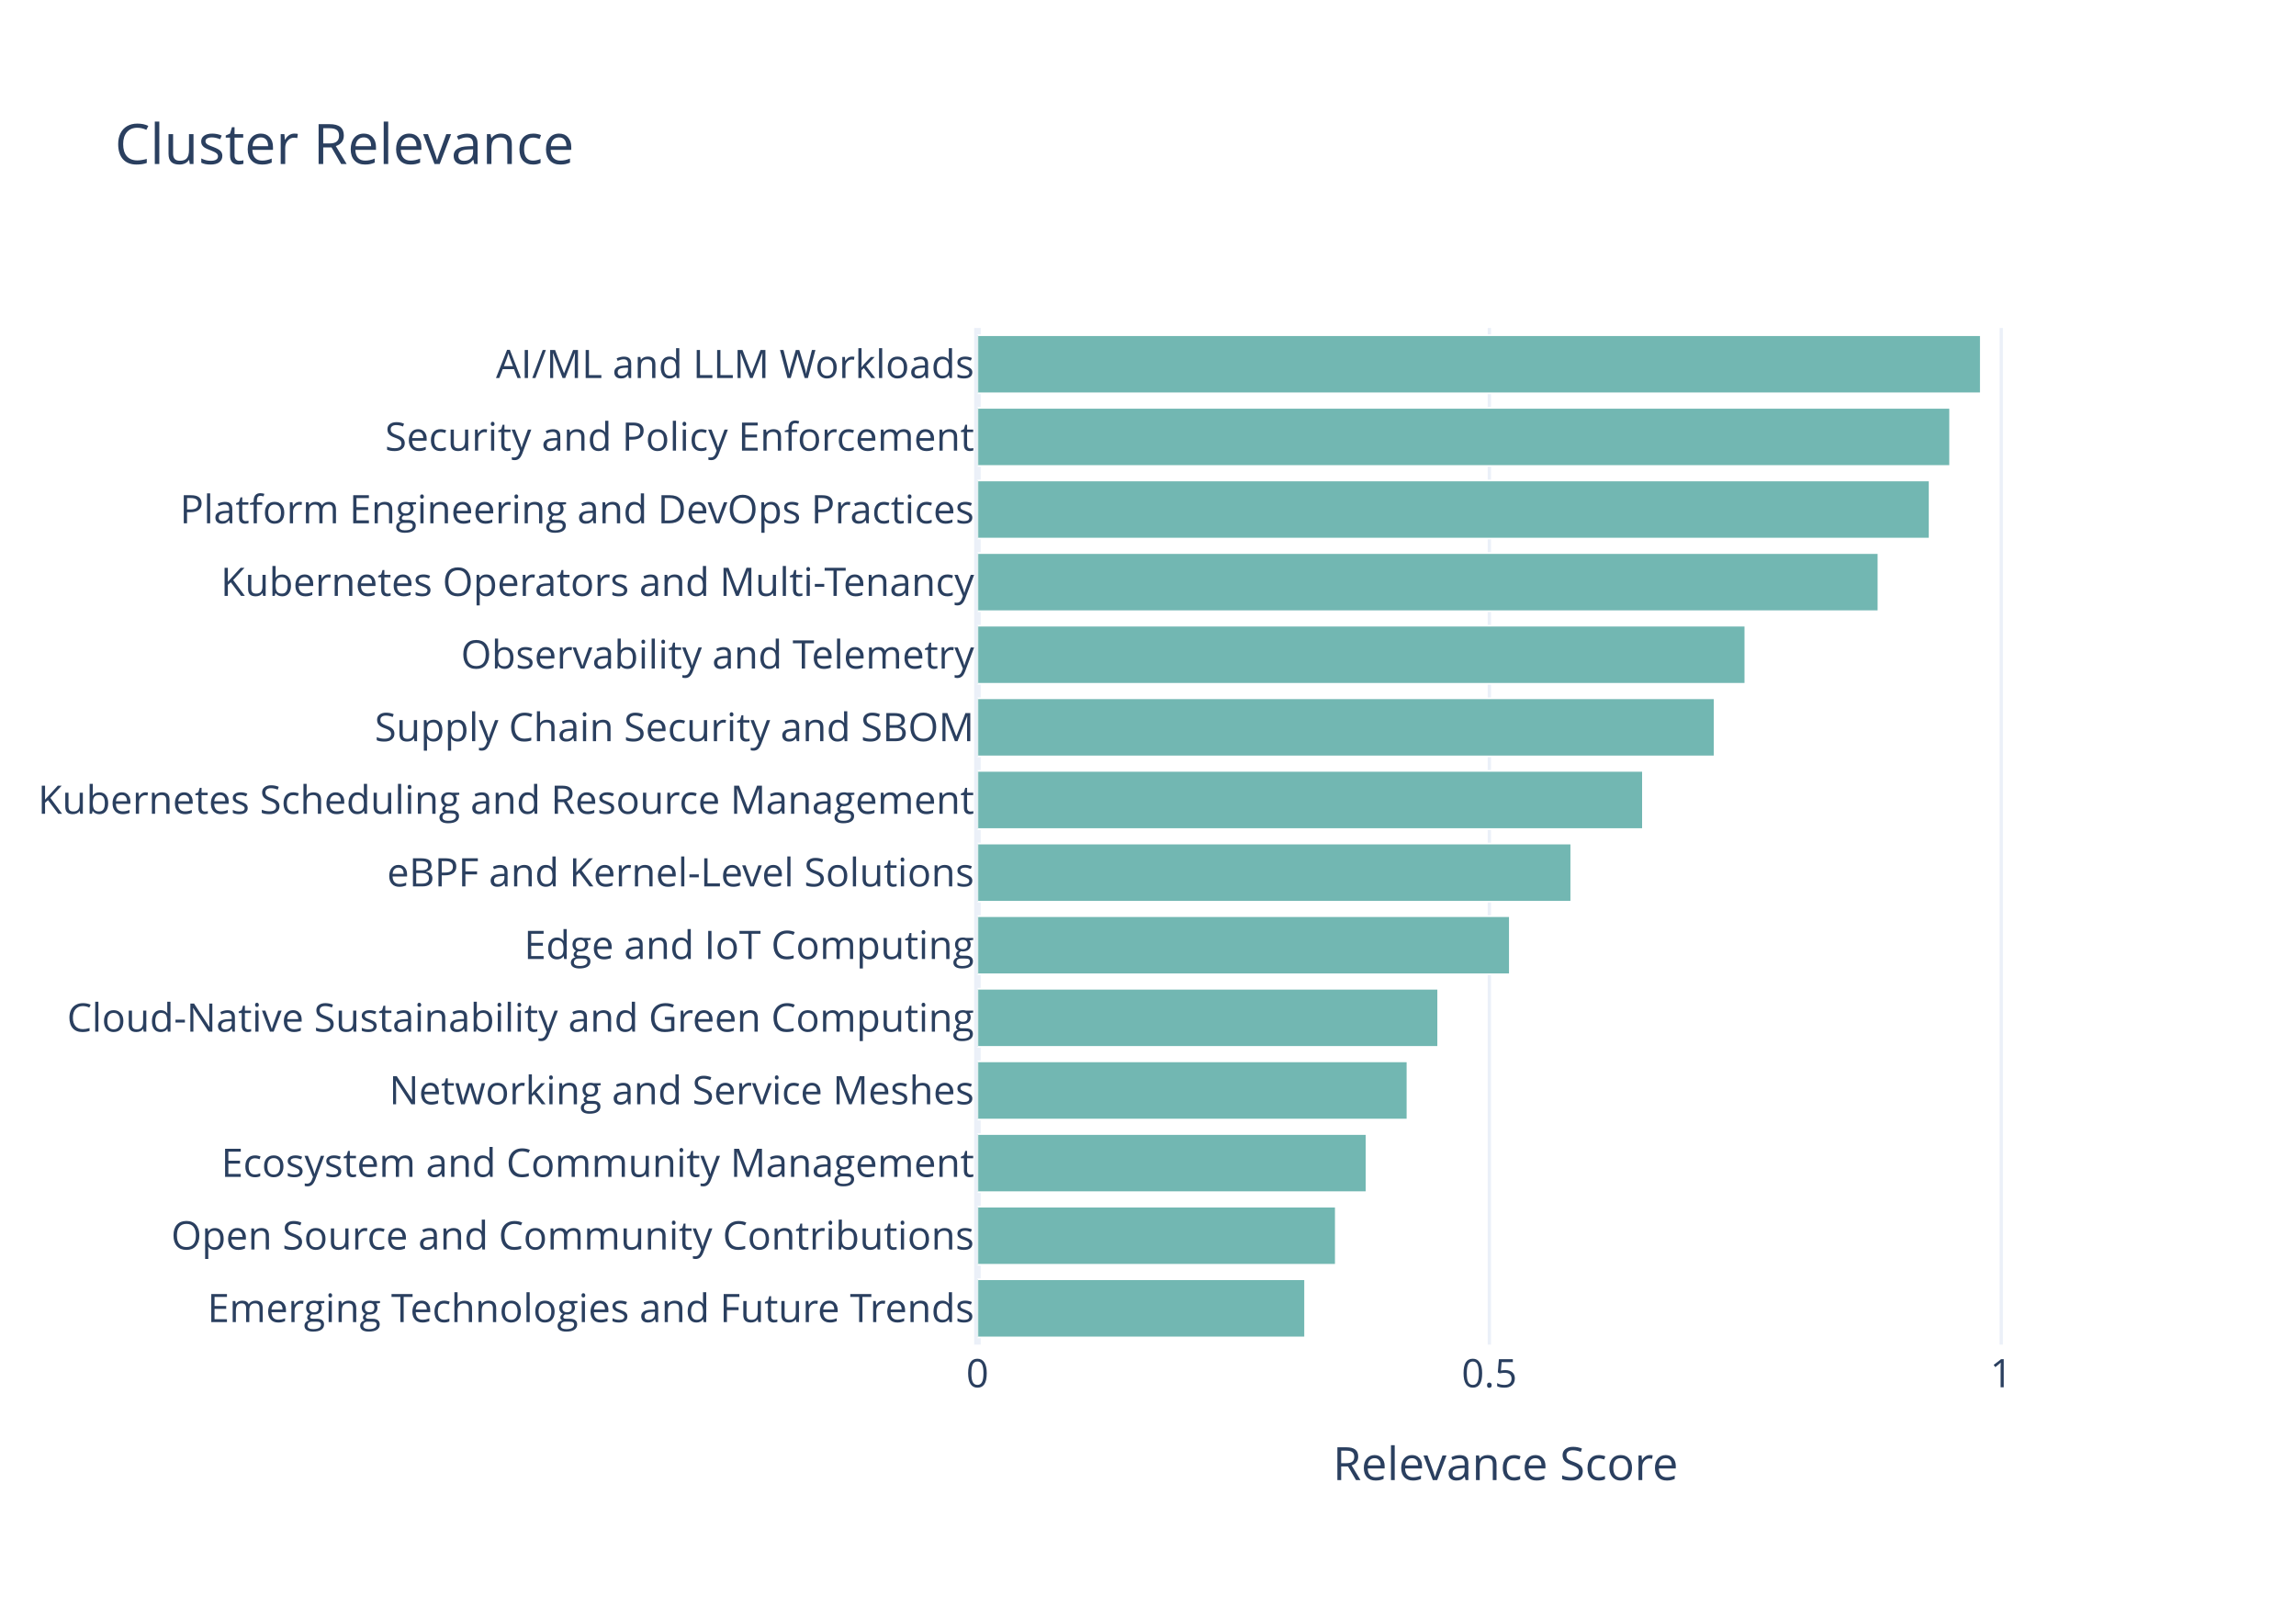
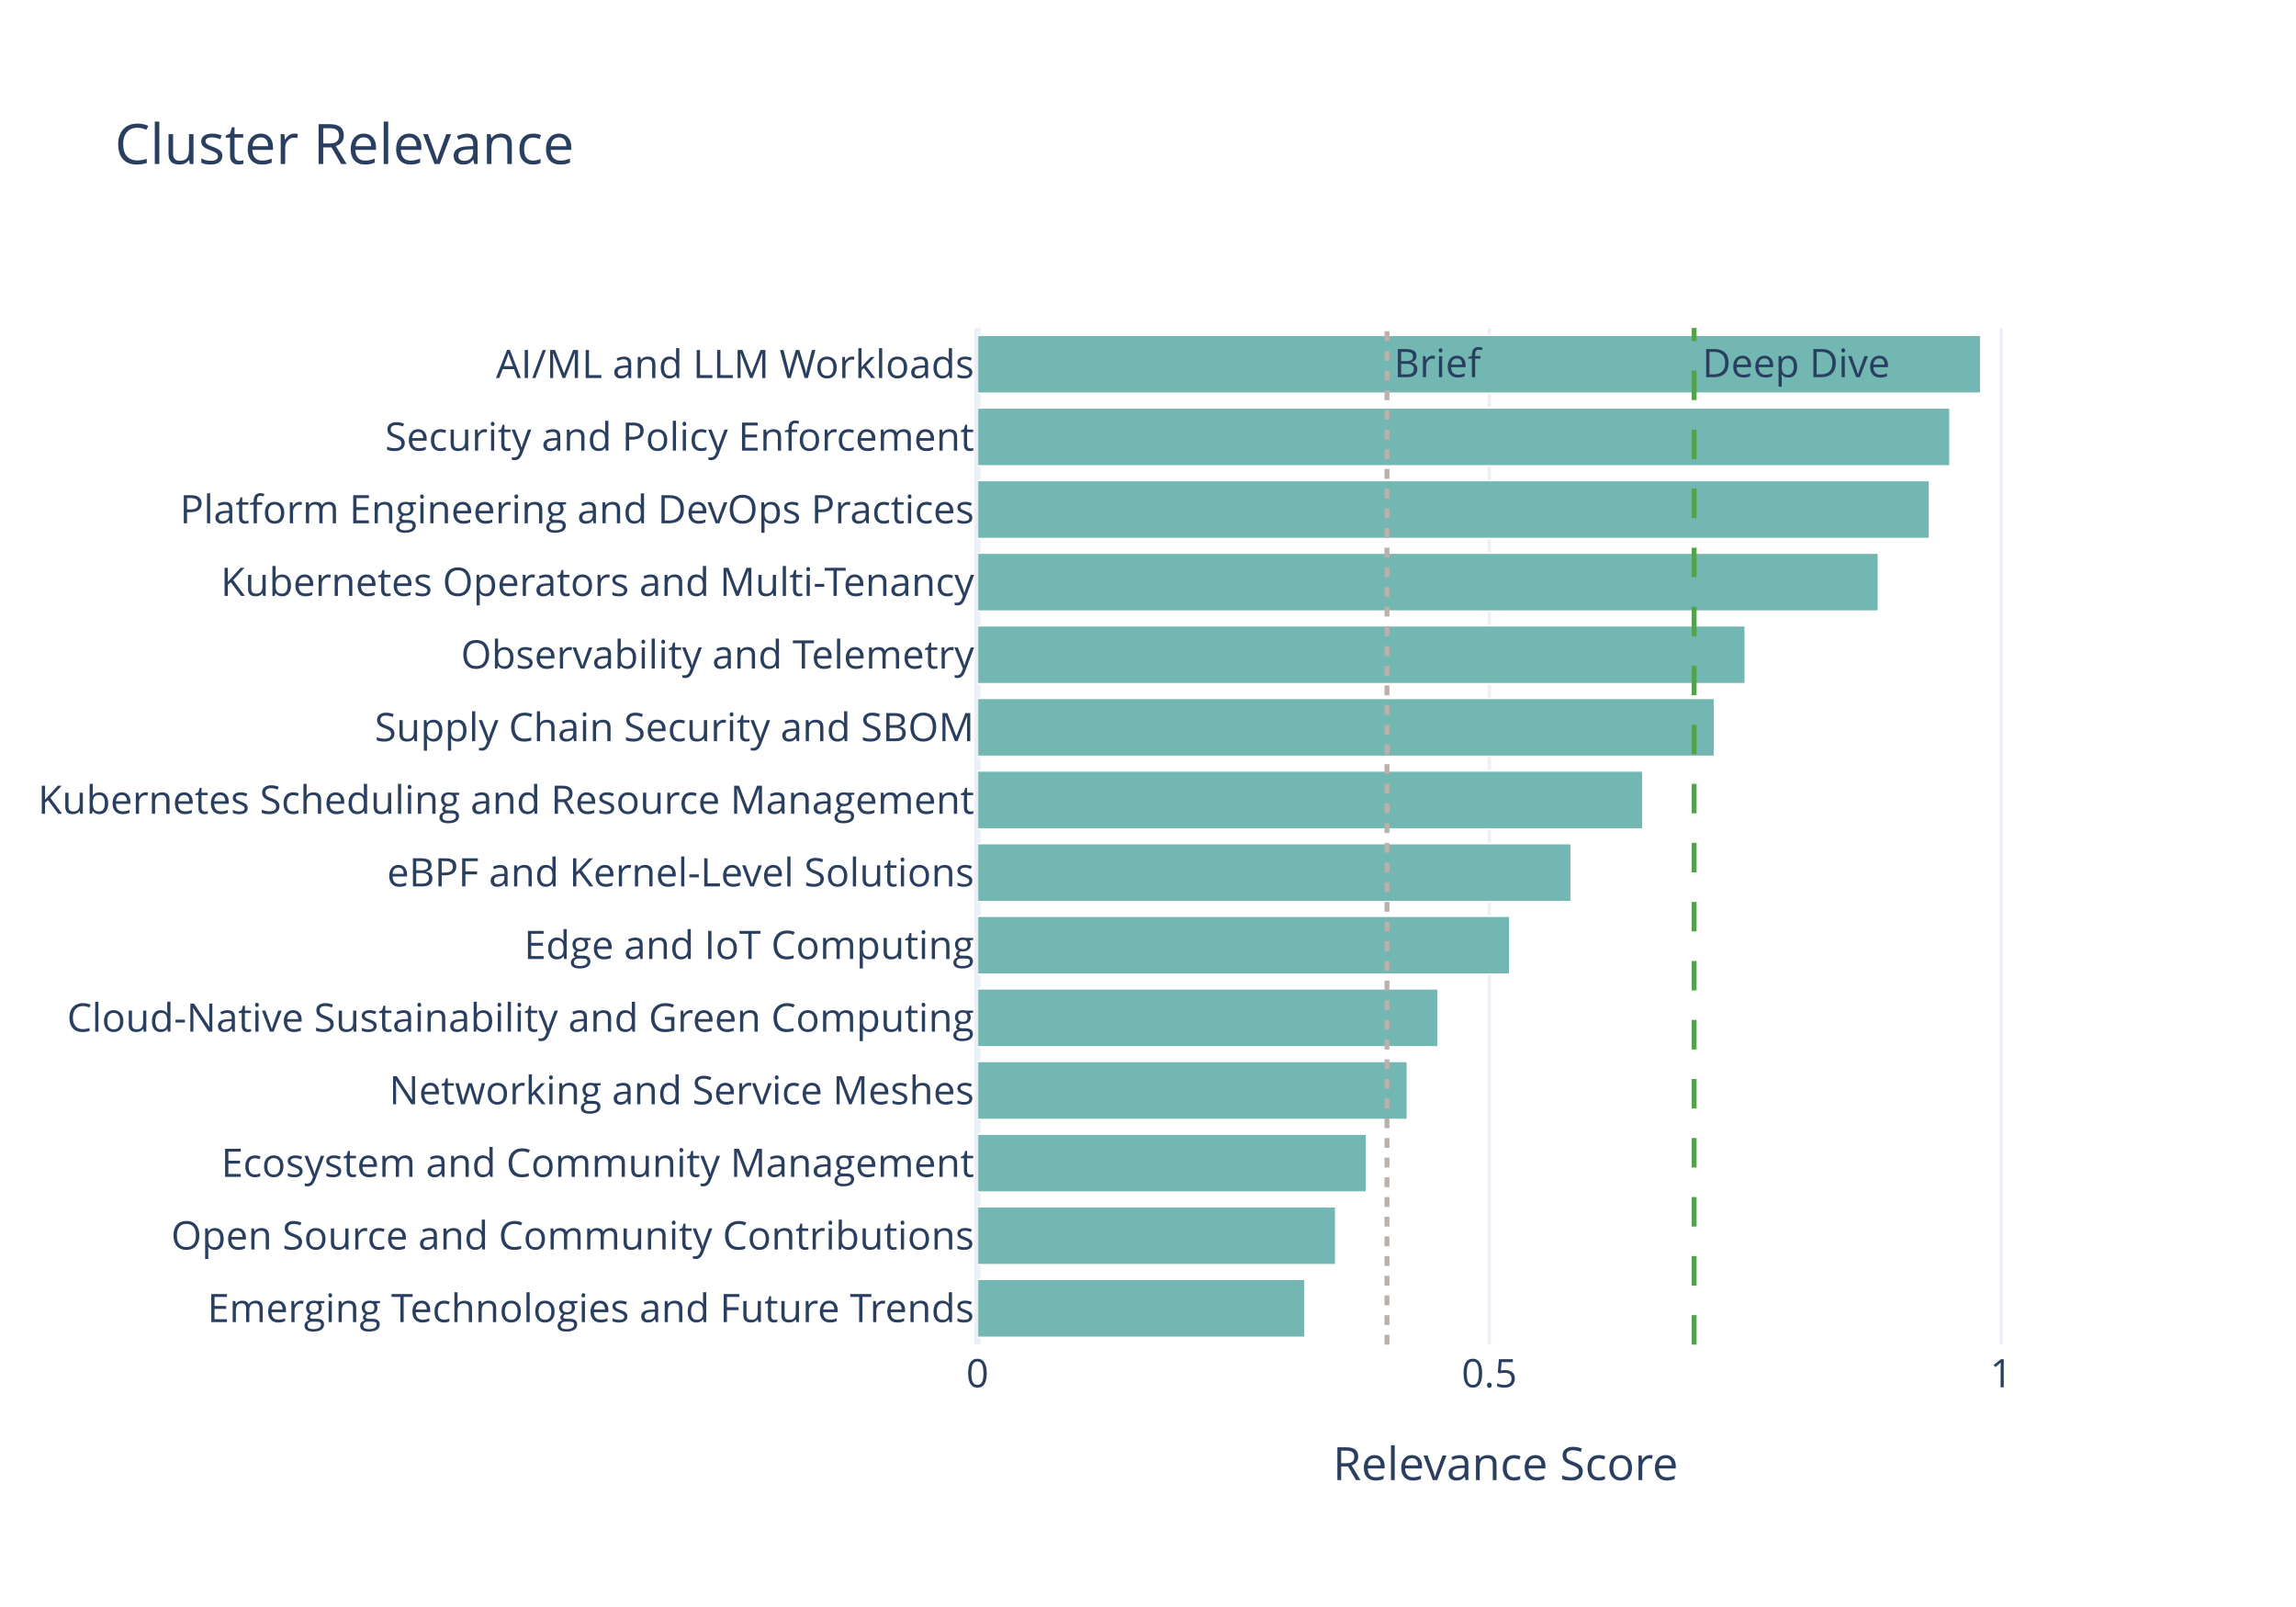
<svg xmlns="http://www.w3.org/2000/svg" class="main-svg" width="700" height="490" style="" viewBox="0 0 700 490">
  <rect x="0" y="0" width="700" height="490" style="fill: rgb(255, 255, 255); fill-opacity: 1;" />
-   <defs id="defs-592bc6">
+   <defs id="defs-9aed5e">
    <g class="clips">
-       <clipPath id="clip592bc6xyplot" class="plotclip">
+       <clipPath id="clip9aed5exyplot" class="plotclip">
        <rect width="322" height="310" />
      </clipPath>
-       <clipPath class="axesclip" id="clip592bc6x">
+       <clipPath class="axesclip" id="clip9aed5ex">
        <rect x="298" y="0" width="322" height="490" />
      </clipPath>
-       <clipPath class="axesclip" id="clip592bc6y">
+       <clipPath class="axesclip" id="clip9aed5ey">
        <rect x="0" y="100" width="700" height="310" />
      </clipPath>
-       <clipPath class="axesclip" id="clip592bc6xy">
+       <clipPath class="axesclip" id="clip9aed5exy">
        <rect x="298" y="100" width="322" height="310" />
      </clipPath>
    </g>
    <g class="gradients" />
    <g class="patterns" />
  </defs>
  <g class="bglayer" />
  <g class="layer-below">
    <g class="imagelayer" />
    <g class="shapelayer" />
  </g>
  <g class="cartesianlayer">
    <g class="subplot xy">
      <g class="layer-subplot">
        <g class="shapelayer" />
        <g class="imagelayer" />
      </g>
      <g class="minor-gridlayer">
        <g class="x" />
        <g class="y" />
      </g>
      <g class="gridlayer">
        <g class="x">
          <path class="xgrid crisp" transform="translate(454.07,0)" d="M0,100v310" style="stroke: rgb(235, 240, 248); stroke-opacity: 1; stroke-width: 1px;" />
          <path class="xgrid crisp" transform="translate(610.14,0)" d="M0,100v310" style="stroke: rgb(235, 240, 248); stroke-opacity: 1; stroke-width: 1px;" />
        </g>
        <g class="y" />
      </g>
      <g class="zerolinelayer">
        <path class="xzl zl crisp" transform="translate(298,0)" d="M0,100v310" style="stroke: rgb(235, 240, 248); stroke-opacity: 1; stroke-width: 2px;" />
      </g>
      <g class="layer-between">
        <g class="shapelayer" />
        <g class="imagelayer" />
      </g>
      <path class="xlines-below" />
      <path class="ylines-below" />
      <g class="overlines-below" />
      <g class="xaxislayer-below" />
      <g class="yaxislayer-below" />
      <g class="overaxes-below" />
      <g class="overplot">
-         <g class="xy" transform="translate(298,100)" clip-path="url(#clip592bc6xyplot)">
+         <g class="xy" transform="translate(298,100)" clip-path="url(#clip9aed5exyplot)">
          <g class="barlayer mlayer">
            <g class="trace bars" style="opacity: 1;">
              <g class="points">
                <g class="point">
                  <path d="M0,2.21V19.93H305.9V2.21Z" style="vector-effect: none; opacity: 1; stroke-width: 0.5px; fill: rgb(114, 183, 178); fill-opacity: 1; stroke: rgb(255, 255, 255); stroke-opacity: 1;" />
                </g>
                <g class="point">
                  <path d="M0,24.36V42.07H296.54V24.36Z" style="vector-effect: none; opacity: 1; stroke-width: 0.5px; fill: rgb(114, 183, 178); fill-opacity: 1; stroke: rgb(255, 255, 255); stroke-opacity: 1;" />
                </g>
                <g class="point">
                  <path d="M0,46.5V64.21H290.29V46.5Z" style="vector-effect: none; opacity: 1; stroke-width: 0.5px; fill: rgb(114, 183, 178); fill-opacity: 1; stroke: rgb(255, 255, 255); stroke-opacity: 1;" />
                </g>
                <g class="point">
                  <path d="M0,68.64V86.36H274.69V68.64Z" style="vector-effect: none; opacity: 1; stroke-width: 0.5px; fill: rgb(114, 183, 178); fill-opacity: 1; stroke: rgb(255, 255, 255); stroke-opacity: 1;" />
                </g>
                <g class="point">
                  <path d="M0,90.79V108.5H234.11V90.79Z" style="vector-effect: none; opacity: 1; stroke-width: 0.5px; fill: rgb(114, 183, 178); fill-opacity: 1; stroke: rgb(255, 255, 255); stroke-opacity: 1;" />
                </g>
                <g class="point">
                  <path d="M0,112.93V130.64H224.74V112.93Z" style="vector-effect: none; opacity: 1; stroke-width: 0.5px; fill: rgb(114, 183, 178); fill-opacity: 1; stroke: rgb(255, 255, 255); stroke-opacity: 1;" />
                </g>
                <g class="point">
                  <path d="M0,135.07V152.79H202.89V135.07Z" style="vector-effect: none; opacity: 1; stroke-width: 0.5px; fill: rgb(114, 183, 178); fill-opacity: 1; stroke: rgb(255, 255, 255); stroke-opacity: 1;" />
                </g>
                <g class="point">
                  <path d="M0,157.21V174.93H181.04V157.21Z" style="vector-effect: none; opacity: 1; stroke-width: 0.5px; fill: rgb(114, 183, 178); fill-opacity: 1; stroke: rgb(255, 255, 255); stroke-opacity: 1;" />
                </g>
                <g class="point">
                  <path d="M0,179.36V197.07H162.31V179.36Z" style="vector-effect: none; opacity: 1; stroke-width: 0.5px; fill: rgb(114, 183, 178); fill-opacity: 1; stroke: rgb(255, 255, 255); stroke-opacity: 1;" />
                </g>
                <g class="point">
                  <path d="M0,201.5V219.21H140.46V201.5Z" style="vector-effect: none; opacity: 1; stroke-width: 0.5px; fill: rgb(114, 183, 178); fill-opacity: 1; stroke: rgb(255, 255, 255); stroke-opacity: 1;" />
                </g>
                <g class="point">
                  <path d="M0,223.64V241.36H131.1V223.64Z" style="vector-effect: none; opacity: 1; stroke-width: 0.5px; fill: rgb(114, 183, 178); fill-opacity: 1; stroke: rgb(255, 255, 255); stroke-opacity: 1;" />
                </g>
                <g class="point">
                  <path d="M0,245.79V263.5H118.61V245.79Z" style="vector-effect: none; opacity: 1; stroke-width: 0.5px; fill: rgb(114, 183, 178); fill-opacity: 1; stroke: rgb(255, 255, 255); stroke-opacity: 1;" />
                </g>
                <g class="point">
                  <path d="M0,267.93V285.64H109.25V267.93Z" style="vector-effect: none; opacity: 1; stroke-width: 0.5px; fill: rgb(114, 183, 178); fill-opacity: 1; stroke: rgb(255, 255, 255); stroke-opacity: 1;" />
                </g>
                <g class="point">
                  <path d="M0,290.07V307.79H99.89V290.07Z" style="vector-effect: none; opacity: 1; stroke-width: 0.5px; fill: rgb(114, 183, 178); fill-opacity: 1; stroke: rgb(255, 255, 255); stroke-opacity: 1;" />
                </g>
              </g>
            </g>
          </g>
        </g>
      </g>
      <g class="zerolinelayer-above" />
      <path class="xlines-above crisp" d="M0,0" style="fill: none;" />
      <path class="ylines-above crisp" d="M0,0" style="fill: none;" />
      <g class="overlines-above" />
      <g class="xaxislayer-above">
        <g class="xtick">
          <text text-anchor="middle" x="0" y="423" transform="translate(298,0)" style="font-family: 'Open Sans', verdana, arial, sans-serif; font-size: 12px; fill: rgb(42, 63, 95); fill-opacity: 1; white-space: pre;">0</text>
        </g>
        <g class="xtick">
          <text text-anchor="middle" x="0" y="423" style="font-family: 'Open Sans', verdana, arial, sans-serif; font-size: 12px; fill: rgb(42, 63, 95); fill-opacity: 1; white-space: pre;" transform="translate(454.07,0)">0.5</text>
        </g>
        <g class="xtick">
          <text text-anchor="middle" x="0" y="423" style="font-family: 'Open Sans', verdana, arial, sans-serif; font-size: 12px; fill: rgb(42, 63, 95); fill-opacity: 1; white-space: pre;" transform="translate(610.14,0)">1</text>
        </g>
      </g>
      <g class="yaxislayer-above">
        <g class="ytick">
          <text text-anchor="end" x="297" y="4.2" transform="translate(0,398.93)" style="font-family: 'Open Sans', verdana, arial, sans-serif; font-size: 12px; fill: rgb(42, 63, 95); fill-opacity: 1; white-space: pre;">Emerging Technologies and Future Trends</text>
        </g>
        <g class="ytick">
          <text text-anchor="end" x="297" y="4.2" transform="translate(0,376.79)" style="font-family: 'Open Sans', verdana, arial, sans-serif; font-size: 12px; fill: rgb(42, 63, 95); fill-opacity: 1; white-space: pre;">Open Source and Community Contributions</text>
        </g>
        <g class="ytick">
          <text text-anchor="end" x="297" y="4.2" transform="translate(0,354.64)" style="font-family: 'Open Sans', verdana, arial, sans-serif; font-size: 12px; fill: rgb(42, 63, 95); fill-opacity: 1; white-space: pre;">Ecosystem and Community Management</text>
        </g>
        <g class="ytick">
          <text text-anchor="end" x="297" y="4.2" transform="translate(0,332.5)" style="font-family: 'Open Sans', verdana, arial, sans-serif; font-size: 12px; fill: rgb(42, 63, 95); fill-opacity: 1; white-space: pre;">Networking and Service Meshes</text>
        </g>
        <g class="ytick">
          <text text-anchor="end" x="297" y="4.2" transform="translate(0,310.36)" style="font-family: 'Open Sans', verdana, arial, sans-serif; font-size: 12px; fill: rgb(42, 63, 95); fill-opacity: 1; white-space: pre;">Cloud-Native Sustainability and Green Computing</text>
        </g>
        <g class="ytick">
          <text text-anchor="end" x="297" y="4.2" transform="translate(0,288.21)" style="font-family: 'Open Sans', verdana, arial, sans-serif; font-size: 12px; fill: rgb(42, 63, 95); fill-opacity: 1; white-space: pre;">Edge and IoT Computing</text>
        </g>
        <g class="ytick">
          <text text-anchor="end" x="297" y="4.2" transform="translate(0,266.07)" style="font-family: 'Open Sans', verdana, arial, sans-serif; font-size: 12px; fill: rgb(42, 63, 95); fill-opacity: 1; white-space: pre;">eBPF and Kernel-Level Solutions</text>
        </g>
        <g class="ytick">
          <text text-anchor="end" x="297" y="4.2" transform="translate(0,243.93)" style="font-family: 'Open Sans', verdana, arial, sans-serif; font-size: 12px; fill: rgb(42, 63, 95); fill-opacity: 1; white-space: pre;">Kubernetes Scheduling and Resource Management</text>
        </g>
        <g class="ytick">
          <text text-anchor="end" x="297" y="4.2" transform="translate(0,221.79)" style="font-family: 'Open Sans', verdana, arial, sans-serif; font-size: 12px; fill: rgb(42, 63, 95); fill-opacity: 1; white-space: pre;">Supply Chain Security and SBOM</text>
        </g>
        <g class="ytick">
          <text text-anchor="end" x="297" y="4.2" transform="translate(0,199.64)" style="font-family: 'Open Sans', verdana, arial, sans-serif; font-size: 12px; fill: rgb(42, 63, 95); fill-opacity: 1; white-space: pre;">Observability and Telemetry</text>
        </g>
        <g class="ytick">
          <text text-anchor="end" x="297" y="4.2" transform="translate(0,177.5)" style="font-family: 'Open Sans', verdana, arial, sans-serif; font-size: 12px; fill: rgb(42, 63, 95); fill-opacity: 1; white-space: pre;">Kubernetes Operators and Multi-Tenancy</text>
        </g>
        <g class="ytick">
          <text text-anchor="end" x="297" y="4.2" transform="translate(0,155.36)" style="font-family: 'Open Sans', verdana, arial, sans-serif; font-size: 12px; fill: rgb(42, 63, 95); fill-opacity: 1; white-space: pre;">Platform Engineering and DevOps Practices</text>
        </g>
        <g class="ytick">
          <text text-anchor="end" x="297" y="4.2" transform="translate(0,133.21)" style="font-family: 'Open Sans', verdana, arial, sans-serif; font-size: 12px; fill: rgb(42, 63, 95); fill-opacity: 1; white-space: pre;">Security and Policy Enforcement</text>
        </g>
        <g class="ytick">
          <text text-anchor="end" x="297" y="4.2" transform="translate(0,111.07)" style="font-family: 'Open Sans', verdana, arial, sans-serif; font-size: 12px; fill: rgb(42, 63, 95); fill-opacity: 1; white-space: pre;">AI/ML and LLM Workloads</text>
        </g>
      </g>
      <g class="overaxes-above" />
    </g>
  </g>
  <g class="polarlayer" />
  <g class="smithlayer" />
  <g class="ternarylayer" />
  <g class="geolayer" />
  <g class="funnelarealayer" />
  <g class="pielayer" />
  <g class="iciclelayer" />
  <g class="treemaplayer" />
  <g class="sunburstlayer" />
  <g class="glimages" />
-   <defs id="topdefs-592bc6">
+   <defs id="topdefs-9aed5e">
    <g class="clips" />
  </defs>
  <g class="layer-above">
    <g class="imagelayer" />
-     <g class="shapelayer" />
+     <g class="shapelayer">
+       <g class="shape-group" data-index="0" clip-path="url(#clip9aed5ex)">
+         <path data-index="0" fill-rule="evenodd" d="M516.5,410L516.5,100" style="opacity: 1; stroke: rgb(84, 162, 75); stroke-opacity: 1; fill: rgb(0, 0, 0); fill-opacity: 0; stroke-dasharray: 9px, 9px; stroke-width: 1.5px;" />
+       </g>
+       <g class="shape-group" data-index="1" clip-path="url(#clip9aed5ex)">
+         <path data-index="1" fill-rule="evenodd" d="M422.86,410L422.86,100" style="opacity: 1; stroke: rgb(186, 176, 172); stroke-opacity: 1; fill: rgb(0, 0, 0); fill-opacity: 0; stroke-dasharray: 3px, 3px; stroke-width: 1.5px;" />
+       </g>
+     </g>
  </g>
  <g class="infolayer">
    <g class="g-gtitle">
      <text class="gtitle" x="35" y="50" text-anchor="start" dy="0em" style="opacity: 1; font-family: 'Open Sans', verdana, arial, sans-serif; font-size: 17px; fill: rgb(42, 63, 95); fill-opacity: 1; white-space: pre;">Cluster Relevance</text>
    </g>
    <g class="g-xtitle">
      <text class="xtitle" x="459" y="451.3" text-anchor="middle" style="opacity: 1; font-family: 'Open Sans', verdana, arial, sans-serif; font-size: 14px; fill: rgb(42, 63, 95); fill-opacity: 1; white-space: pre;">Relevance Score</text>
    </g>
    <g class="g-ytitle" />
+     <g class="annotation" data-index="0" style="opacity: 1;">
+       <g class="annotation-text-g" transform="rotate(0,547,110.5)">
+         <g class="cursor-pointer" transform="translate(517,100)">
+           <rect class="bg" x="0.5" y="0.5" width="60" height="20" style="stroke-width: 1px; stroke: rgb(0, 0, 0); stroke-opacity: 0; fill: rgb(0, 0, 0); fill-opacity: 0;" />
+           <text class="annotation-text" text-anchor="middle" x="30.609" y="15" style="font-family: 'Open Sans', verdana, arial, sans-serif; font-size: 12px; fill: rgb(42, 63, 95); fill-opacity: 1; white-space: pre;">Deep Dive</text>
+         </g>
+       </g>
+     </g>
+     <g class="annotation" data-index="1" style="opacity: 1;">
+       <g class="annotation-text-g" transform="rotate(0,438.36,110.5)">
+         <g class="cursor-pointer" transform="translate(423,100)">
+           <rect class="bg" x="0.5" y="0.5" width="30" height="20" style="stroke-width: 1px; stroke: rgb(0, 0, 0); stroke-opacity: 0; fill: rgb(0, 0, 0); fill-opacity: 0;" />
+           <text class="annotation-text" text-anchor="middle" x="15.258" y="15" style="font-family: 'Open Sans', verdana, arial, sans-serif; font-size: 12px; fill: rgb(42, 63, 95); fill-opacity: 1; white-space: pre;">Brief</text>
+         </g>
+       </g>
+     </g>
  </g>
</svg>
